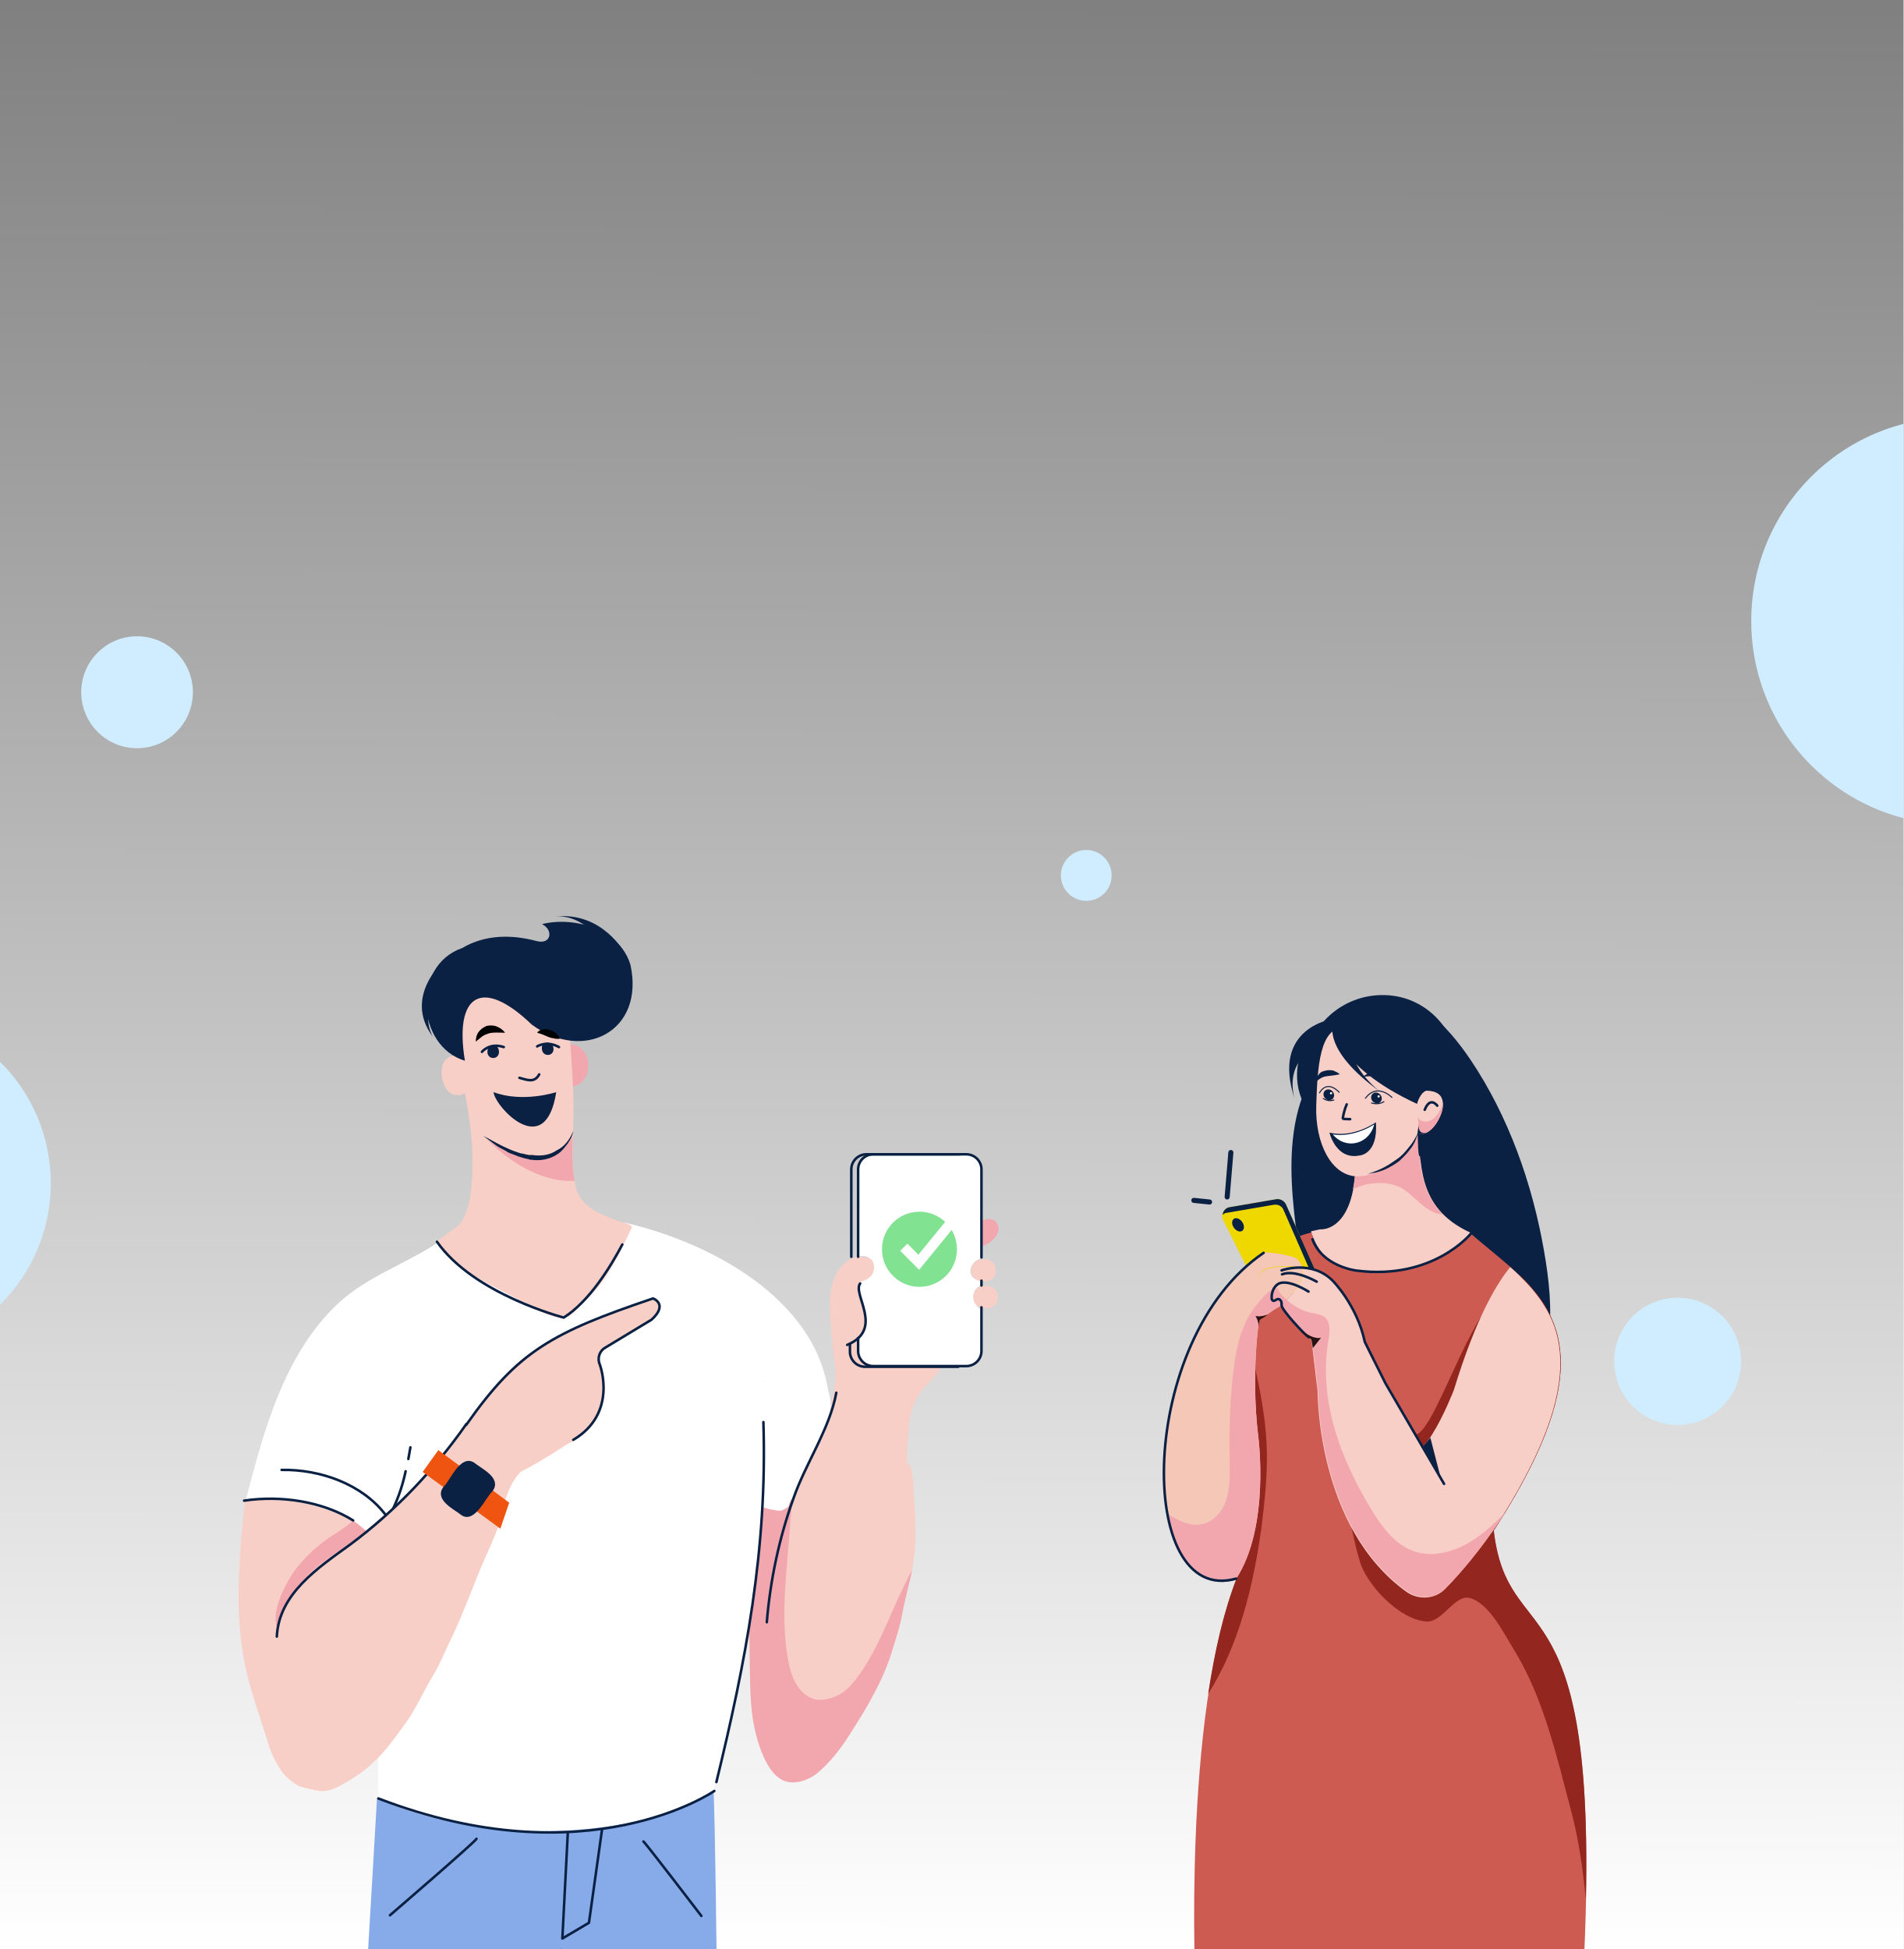
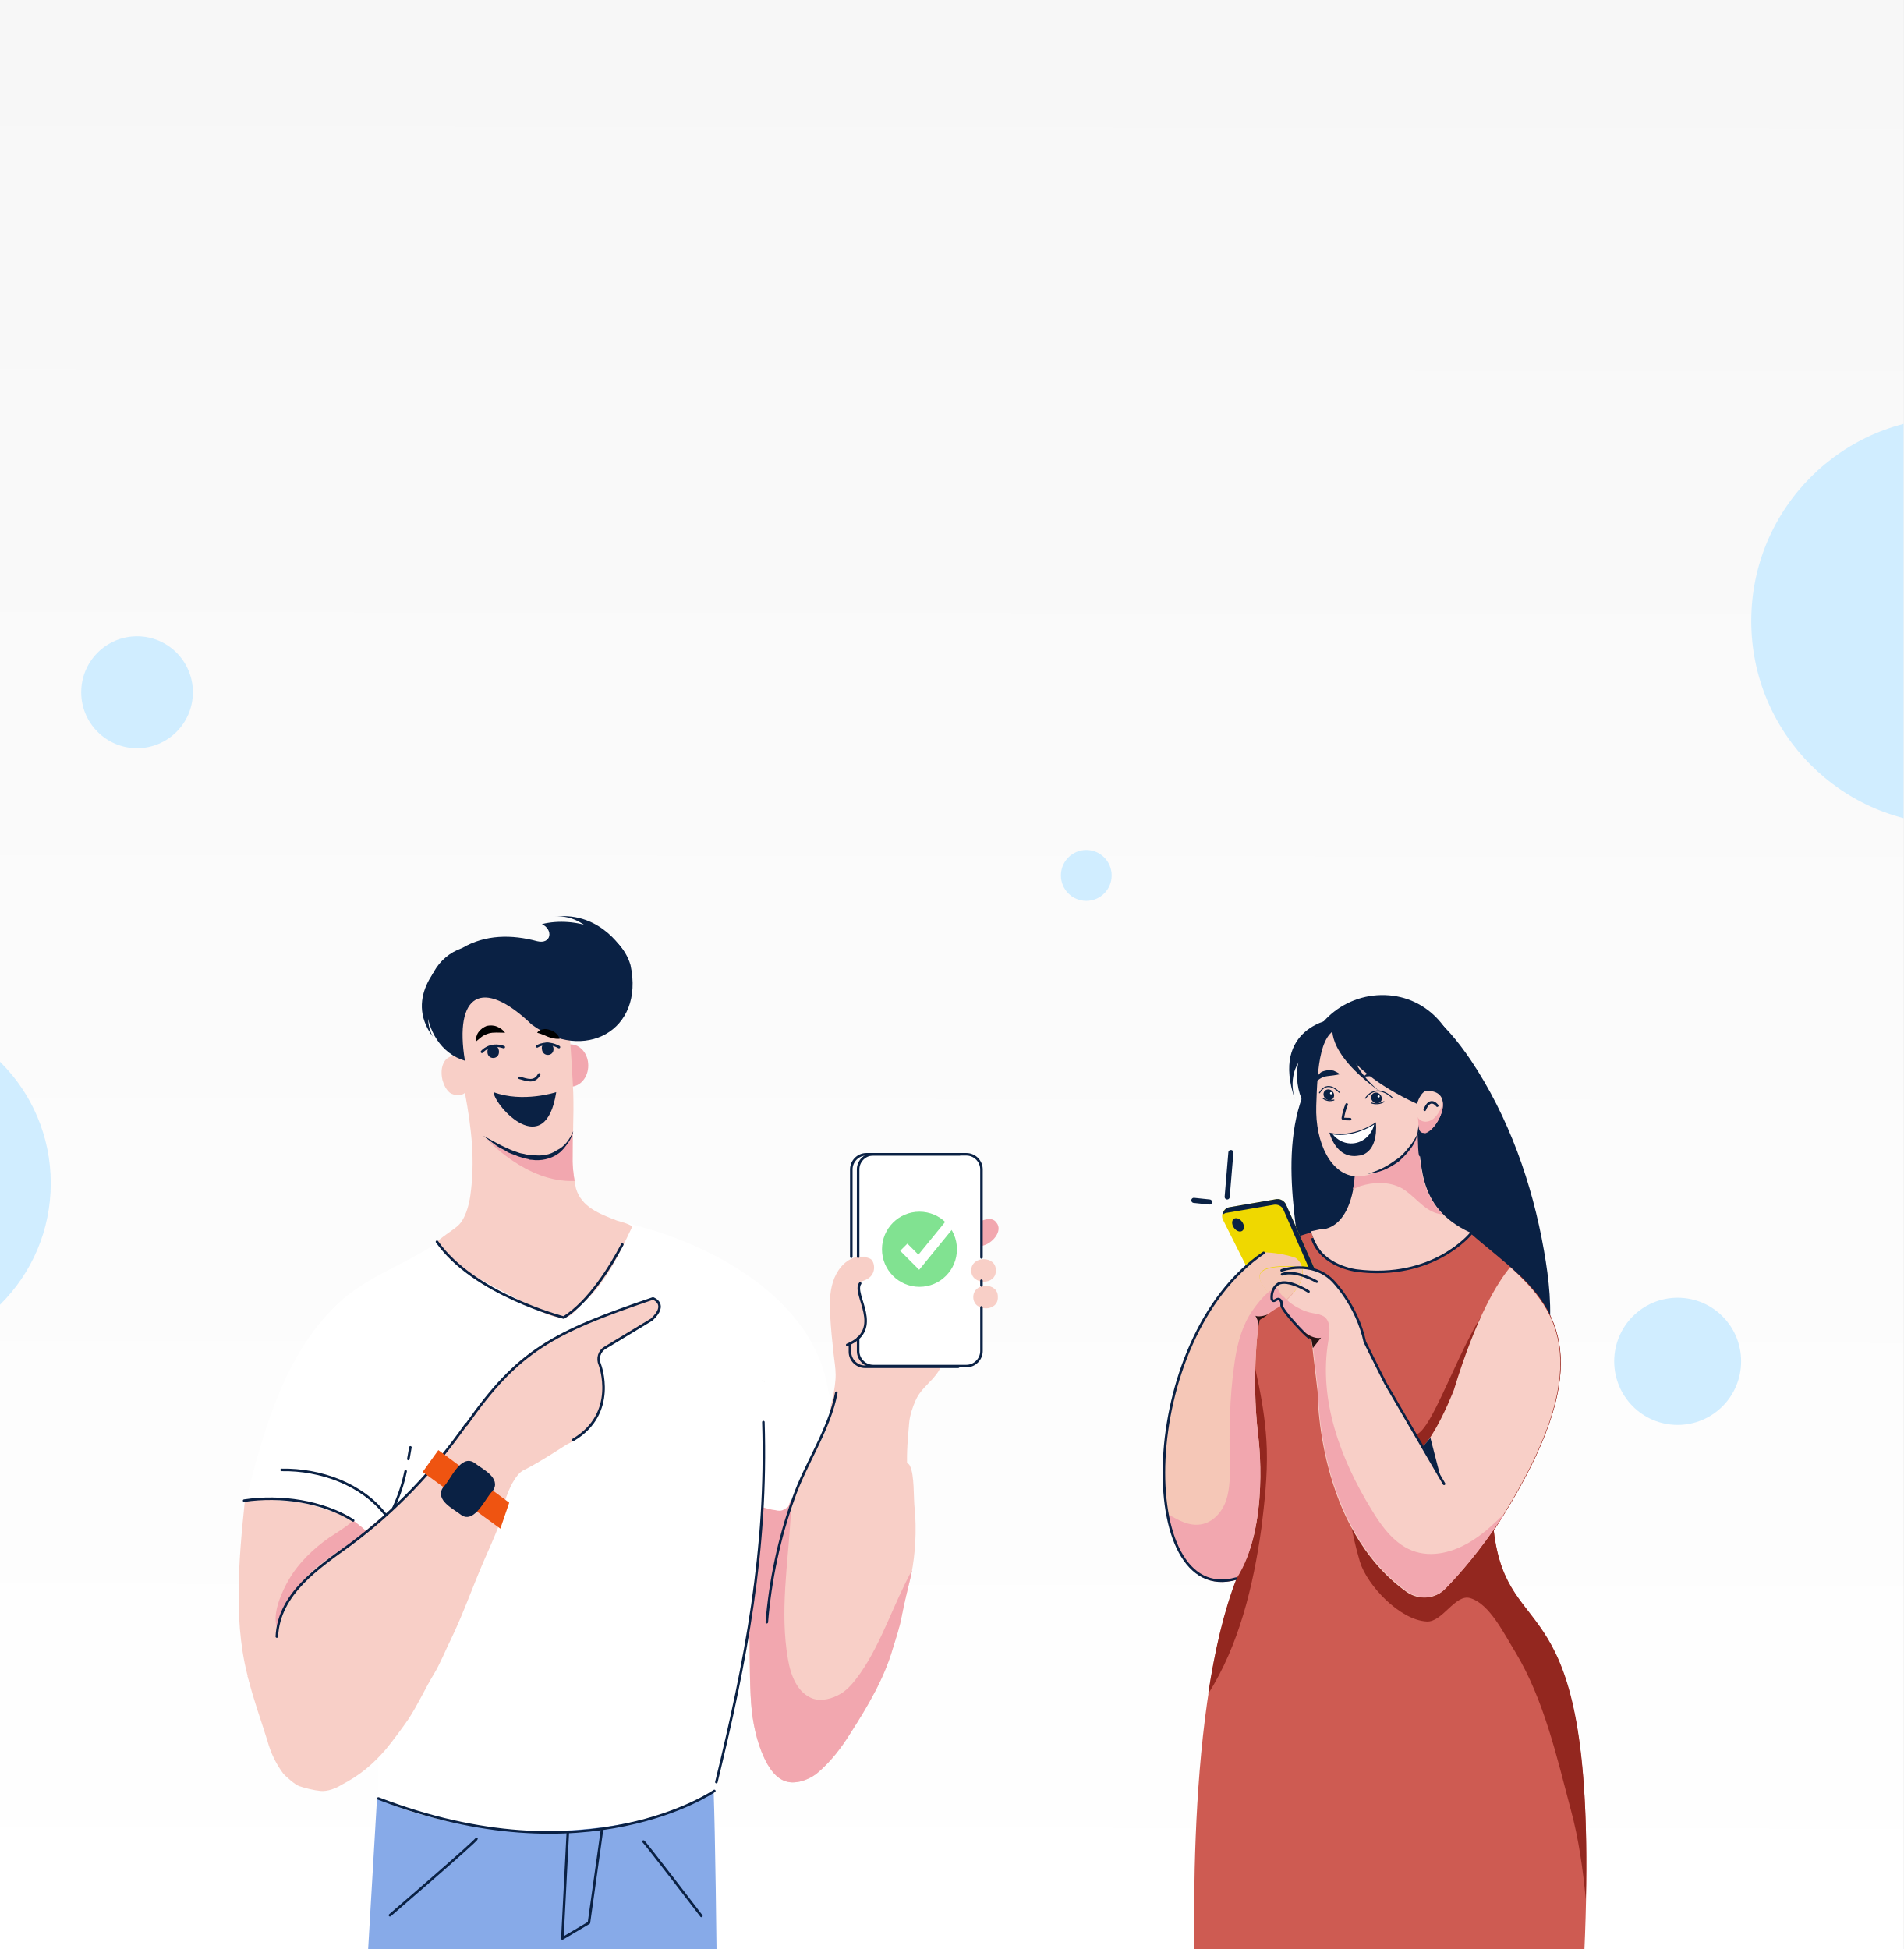
<svg xmlns="http://www.w3.org/2000/svg" width="375" height="384" viewBox="0 0 375 384" fill="none">
  <path d="M0 0H375V384H0V0Z" fill="url(#paint0_linear)" />
  <mask id="mask0" mask-type="alpha" maskUnits="userSpaceOnUse" x="0" y="0" width="375" height="384">
    <path d="M0 0H375V384H0V0Z" fill="url(#paint1_linear)" />
  </mask>
  <g mask="url(#mask0)">
    <ellipse cx="-23.5" cy="233.127" rx="33.5" ry="33.583" fill="#D0EDFF" />
    <ellipse cx="385" cy="122.354" rx="40" ry="40.099" fill="#D0EDFF" />
    <ellipse cx="214" cy="172.478" rx="5" ry="5.012" fill="#D0EDFF" />
    <ellipse cx="27" cy="136.389" rx="11" ry="11.027" fill="#D0EDFF" />
    <ellipse cx="330.5" cy="268.214" rx="12.5" ry="12.531" fill="#D0EDFF" />
    <path d="M112.398 214.105C114.326 214.105 115.888 212.237 115.888 209.933C115.888 207.628 114.326 205.76 112.398 205.76C110.47 205.76 108.907 207.628 108.907 209.933C108.907 212.237 110.47 214.105 112.398 214.105Z" fill="#F2A7AF" />
    <path d="M193.485 257.71V266.323C193.485 267.938 192.143 269.284 190.532 269.284H172.005C170.394 269.284 169.052 267.938 169.052 266.323V263.766" fill="white" />
    <path d="M169.052 247.751V230.524C169.052 228.909 170.394 227.563 172.005 227.563H190.398C192.009 227.563 193.351 228.909 193.351 230.524V245.597C193.351 246.136 193.62 247.212 193.351 247.616C193.217 248.02 192.68 248.154 192.277 248.424C191.875 248.693 191.472 249.231 191.338 249.635C190.935 250.577 191.338 251.788 192.277 252.057C192.546 252.192 192.814 252.192 193.083 252.327C193.351 252.461 193.486 252.865 193.351 253.134C193.217 253.269 193.083 253.269 192.949 253.403C192.277 253.807 191.74 254.48 191.74 255.422C191.74 256.364 192.143 257.037 192.68 257.575C192.949 257.71 193.217 257.979 193.217 258.248C193.351 258.517 193.217 258.787 193.083 259.056C192.546 260.402 192.009 261.747 191.069 262.689C189.727 264.035 187.713 264.439 185.833 264.708C183.148 265.112 180.463 265.247 177.778 265.381C175.63 265.516 173.348 265.65 171.2 265.381C170.663 265.381 169.992 265.247 169.455 264.977C168.918 264.708 168.649 263.901 168.918 263.362C169.186 262.959 169.723 262.689 169.992 262.286C170.26 261.882 170.26 261.344 170.26 260.94C170.126 259.19 169.857 257.441 169.186 255.691C168.918 254.749 168.515 253.807 168.918 252.999C169.186 252.461 169.857 252.192 170.394 251.788C171.066 251.384 171.603 250.711 171.871 249.904C172.005 249.096 171.737 248.154 171.066 247.751C170.663 247.481 170.126 247.481 169.723 247.481C169.32 247.481 169.052 247.616 168.649 247.751" fill="white" />
    <path d="M193.485 245.463C195.499 245.059 197.647 242.502 196.304 240.887C195.633 239.945 194.559 240.079 193.485 240.483" fill="#F2A7AF" />
    <path d="M191.337 250.308C191.337 253.269 196.305 253.269 196.17 250.308C196.305 247.347 191.337 247.347 191.337 250.308Z" fill="#F8CFC7" />
    <path d="M191.74 255.557C191.74 258.517 196.708 258.517 196.573 255.557C196.708 252.596 191.74 252.596 191.74 255.557Z" fill="#F8CFC7" />
    <path d="M158.177 288.26C160.997 284.357 163.011 279.916 164.085 275.206C164.353 273.86 164.622 272.379 164.622 270.899C164.622 269.419 164.353 268.073 164.219 266.727C163.95 264.304 163.682 261.747 163.548 259.19C163.413 257.037 163.413 254.749 164.085 252.596C164.756 250.442 166.233 248.424 168.381 247.751C169.32 247.481 171.468 247.616 171.871 248.424C172.408 249.366 172.542 251.519 170.126 252.326C169.186 252.596 169.186 252.73 169.052 253.672C168.918 254.211 168.918 254.48 169.052 254.884C169.589 256.633 170.529 258.921 170.394 260.671C170.26 262.689 168.649 262.959 168.918 266.323C169.052 267.938 169.589 268.207 171.066 268.746C172.542 269.284 174.153 269.149 175.63 269.015C178.181 268.88 180.463 269.149 183.014 269.015C183.282 269.015 184.759 268.88 185.028 269.015C185.699 269.419 184.357 270.899 183.819 271.572C182.477 273.052 181.134 274.129 180.329 276.013C179.792 277.224 179.255 278.839 179.121 280.185C178.852 283.415 178.584 285.838 178.718 289.068C179.121 294.047 179.658 299.027 177.241 303.064C176.704 303.872 176.033 304.68 175.093 304.949C173.885 305.218 172.811 304.41 171.871 303.737C169.992 302.257 168.246 300.777 166.635 299.027" fill="#F8CFC7" />
    <path d="M148.108 337.114C148.511 340.613 149.451 344.516 151.196 347.612C152.539 349.9 154.284 351.515 156.969 351.111C158.311 350.976 160.057 350.169 161.131 349.227C163.682 347.073 165.83 344.247 167.575 341.421C170.931 336.172 174.153 330.789 175.898 324.733C176.57 322.579 177.241 320.56 177.644 318.407C178.181 315.581 178.852 313.024 179.523 310.198C180.329 306.16 180.597 301.45 180.194 297.278C179.926 295.124 180.194 290.683 179.255 288.799C178.718 287.587 177.107 288.799 176.167 287.857C174.824 286.511 173.079 285.569 171.2 285.165C165.024 283.415 157.64 286.242 154.687 292.029C154.015 293.24 153.613 294.451 152.673 295.528C152.002 296.335 150.928 296.47 150.256 297.143C149.451 297.95 149.317 300.238 149.182 301.315C148.914 302.93 148.511 304.68 148.377 306.295C147.437 312.755 147.303 317.196 147.571 323.656C147.706 327.424 147.706 333.481 148.108 337.114Z" fill="#F8CFC7" />
    <path d="M88.501 243.175C94.945 249.231 102.329 258.921 112.129 258.383C116.828 254.884 119.245 244.386 123.004 240.887C140.188 244.79 160.46 255.96 163.145 273.994C165.024 279.647 161.131 284.627 158.714 289.606C156.164 293.778 156.969 299.969 150.525 297.277C149.585 306.833 146.095 334.557 140.456 352.86C137.637 362.012 134.952 368.607 130.656 369.953C127.568 371.164 132.267 361.474 128.911 361.608C125.017 361.878 121.124 361.878 117.231 361.608C112.129 361.339 106.222 366.992 101.926 364.3C100.584 363.358 96.556 368.876 94.945 368.876C86.756 369.01 91.052 365.915 82.862 366.184C82.191 366.184 75.881 363.089 75.613 362.55C74.405 360.397 74.405 349.092 74.539 346.535C71.183 334.961 76.15 323.79 76.553 312.082C76.687 298.489 59.503 293.913 48.36 295.797C51.985 281.8 56.146 265.919 67.558 255.96C73.868 250.577 82.057 248.289 88.501 243.175Z" fill="white" />
    <path d="M49.299 332C45.809 320.695 47.017 307.506 48.225 295.797C48.225 295.259 54.938 295.393 58.563 295.932C61.651 296.335 63.396 297.277 66.484 298.085C68.497 298.623 70.914 300.507 72.525 301.988C74.539 303.872 75.344 304.68 74.27 307.237C73.33 309.794 71.451 311.947 69.974 314.37C68.363 316.927 67.155 319.618 65.141 321.906C63.127 324.06 60.442 325.675 58.697 327.963C57.757 329.174 57.086 330.52 56.415 331.865C56.012 332.673 55.743 333.346 55.341 334.153" fill="#F8CFC7" />
    <path d="M128.508 255.96C127.836 255.691 126.897 256.364 126.36 256.633C121.124 258.652 116.291 260.536 111.189 262.824C110.115 263.362 108.504 264.17 107.565 264.708C104.477 266.458 102.06 268.073 99.778 270.764C94.005 277.224 89.441 284.357 83.534 290.952C81.251 293.509 78.566 295.932 76.016 298.219C74.136 299.834 72.122 301.584 70.108 303.064C66.484 305.756 62.322 308.044 59.234 311.543C56.281 314.773 54.401 318.945 53.73 323.252C53.461 325.002 49.3 328.232 48.897 329.981C48.897 330.116 48.897 330.116 48.763 330.25C48.763 330.385 48.897 330.52 48.897 330.654C49.837 334.557 51.447 338.998 52.656 342.901C53.327 345.324 54.267 347.342 55.743 349.361C56.281 350.034 58.16 351.649 58.966 351.918C60.174 352.322 61.785 352.726 63.127 352.86C64.604 352.995 66.215 352.322 67.289 351.649C70.914 349.765 73.465 347.612 76.016 344.651C77.358 343.036 79.237 340.479 80.446 338.729C82.46 335.634 83.668 332.807 85.547 329.712C86.621 327.962 87.83 325.002 88.769 323.117C91.186 318.138 93.065 312.754 95.213 307.775C96.287 305.352 97.361 302.93 98.301 300.507C100.046 291.087 103 289.741 103 289.741C106.088 288.26 111.592 284.627 111.592 284.627C120.453 280.454 118.976 272.379 118.976 272.379C118.573 271.034 118.439 270.091 118.439 269.284C118.17 268.88 118.17 268.611 118.17 268.342C118.036 267.4 118.17 266.861 118.707 266.323C118.842 266.189 119.11 265.919 119.244 265.785C120.184 264.977 121.929 263.766 123.003 263.228C124.614 262.42 126.091 261.613 127.568 260.671C128.105 260.267 128.642 259.863 129.045 259.325C129.448 258.786 130.119 258.114 130.119 257.441C130.119 256.768 129.179 256.229 128.508 255.96Z" fill="#F8CFC7" />
    <path d="M89.977 202.665C90.246 204.549 90.514 206.434 90.783 208.318C89.843 207.645 88.232 208.049 87.561 209.125C86.89 210.202 86.89 211.548 87.158 212.759C87.427 213.701 87.829 214.643 88.635 215.316C89.44 215.854 90.917 215.989 91.588 215.316C92.931 222.449 93.602 228.774 92.662 235.504C92.394 237.522 91.588 240.483 89.977 241.694C89.575 242.098 86.084 244.386 86.218 244.655C89.709 250.577 97.361 253.269 103.403 256.768C105.282 257.845 109.175 259.998 111.323 259.594C113.069 259.19 113.606 257.71 114.948 256.633C119.378 252.73 121.929 247.212 124.48 241.829C124.749 241.291 121.929 240.618 121.526 240.483C118.036 239.137 114.545 237.792 113.471 234.158C113.203 233.081 112.8 230.12 112.8 228.909C112.8 224.199 113.069 220.027 112.934 215.316C112.934 214.912 112.263 202.261 111.86 200.377C111.458 198.628 109.847 197.551 108.37 196.609C106.088 195.263 103.537 194.186 101.12 193.244C99.106 192.571 97.093 192.168 95.079 192.302C93.065 192.437 90.917 193.244 89.575 194.859" fill="#F8CFC7" />
    <path d="M113.203 232.677C112.935 231.331 112.8 229.582 112.8 228.774C112.8 226.756 112.8 224.871 112.8 222.987C110.921 229.447 102.866 230.12 95.616 224.199C95.751 224.199 103.537 233.081 113.203 232.677Z" fill="#F2A7AF" />
    <path d="M181.135 253.538C185.213 253.538 188.518 250.224 188.518 246.136C188.518 242.048 185.213 238.734 181.135 238.734C177.057 238.734 173.751 242.048 173.751 246.136C173.751 250.224 177.057 253.538 181.135 253.538Z" fill="#81E291" />
    <path d="M178.047 245.732L181 248.693L189.458 238.33" stroke="white" stroke-width="2" stroke-miterlimit="10" />
    <path d="M148.377 312.889C147.974 314.504 147.705 316.254 147.437 317.869C147.437 318.811 147.437 319.753 147.437 320.695C147.437 320.56 147.437 320.426 147.437 320.291C147.84 317.734 148.108 315.312 148.377 312.889Z" fill="white" />
    <path d="M70.108 303.199C70.779 302.795 71.585 302.257 72.256 301.853C71.719 301.18 72.122 301.719 71.585 301.18C71.316 300.911 69.705 299.7 69.571 299.565C69.303 299.7 69.303 299.835 69.168 299.969C67.826 301.046 66.349 301.988 64.872 302.93C61.785 305.083 58.831 307.91 56.952 311.14C55.609 313.428 53.595 317.734 54.535 320.56C55.475 317.196 57.086 314.1 59.502 311.678C62.322 308.179 66.483 305.891 70.108 303.199Z" fill="#F2A7AF" />
    <path d="M150.256 297.281C150.256 297.143 150.394 297.143 150.394 297.143H150.256C150.256 297.143 150.256 297.281 150.256 297.281Z" fill="#E5E5E5" />
    <path d="M148.108 337.114C148.511 340.613 149.451 344.516 151.196 347.612C152.539 349.9 154.284 351.515 156.969 351.111C158.311 350.976 160.057 350.169 161.131 349.227C163.681 347.073 165.829 344.247 167.575 341.421C170.931 336.172 174.153 330.789 175.898 324.732C176.57 322.579 177.241 320.56 177.644 318.407C178.181 315.581 178.852 313.024 179.523 310.197C179.523 309.928 179.657 309.659 179.657 309.39C176.033 315.985 173.75 323.521 169.454 329.712C168.38 331.193 167.172 332.808 165.561 333.75C163.95 334.692 161.936 335.23 160.191 334.692C157.103 333.615 155.761 330.116 155.224 326.886C153.613 317.6 155.224 308.179 155.761 298.892C155.895 297.681 155.895 296.47 155.895 295.259C155.761 295.662 155.492 296.201 155.358 296.739C155.224 297.008 154.418 297.412 154.15 297.547C153.881 297.681 153.21 297.681 152.807 297.547C151.733 297.412 151.33 297.277 150.391 297.008L150.256 297.143C149.988 302.257 149.585 307.237 148.511 312.351C148.511 312.485 148.511 312.485 148.511 312.62C148.243 315.042 147.974 317.465 147.571 319.887C147.571 320.022 147.571 320.157 147.571 320.291C147.571 321.368 147.571 322.445 147.706 323.521C147.706 327.424 147.706 333.48 148.108 337.114Z" fill="#F2A7AF" />
    <path d="M150.122 271.976L150.256 272.11C151.33 272.513 150.122 271.976 150.122 271.976Z" fill="#E5E5E5" />
    <path d="M149.182 307.102C148.914 308.986 148.779 311.005 148.511 312.889C148.511 312.755 148.511 312.755 148.511 312.62C149.585 307.506 150.122 302.526 150.256 297.412L150.122 297.547C149.854 300.642 149.451 303.872 149.182 307.102Z" fill="#E5E5E5" />
    <path d="M193.351 257.575V266.189C193.351 267.804 192.008 269.15 190.397 269.15H172.005C170.394 269.15 169.052 267.804 169.052 266.189V263.632" stroke="#0A2144" stroke-width="0.5" stroke-miterlimit="10" stroke-linecap="round" stroke-linejoin="round" />
    <path d="M193.351 252.327V253.269" stroke="#0A2144" stroke-width="0.5" stroke-miterlimit="10" stroke-linecap="round" stroke-linejoin="round" />
    <path d="M169.052 247.616V230.389C169.052 228.774 170.394 227.429 172.005 227.429H190.397C192.008 227.429 193.351 228.774 193.351 230.389V245.463V247.751" stroke="#0A2144" stroke-width="0.5" stroke-miterlimit="10" stroke-linecap="round" stroke-linejoin="round" />
    <path d="M91.588 208.991C82.057 206.164 80.983 190.283 91.051 186.784C95.616 184.093 100.852 184.093 105.819 185.438C108.638 186.111 109.041 183.151 106.759 182.074C113.203 180.459 122.198 183.151 124.212 190.149C127.031 203.203 114.948 209.394 104.745 201.858C94.945 192.437 89.44 195.936 91.588 208.991Z" fill="#0A2144" />
    <path d="M99.509 203.473C98.301 203.473 97.227 203.338 96.287 203.607C95.885 203.742 95.482 203.876 95.079 204.146C94.676 204.415 94.274 204.819 93.737 205.222C93.737 204.549 93.871 203.876 94.274 203.338C94.676 202.8 95.213 202.396 95.885 202.127C96.556 201.992 97.227 201.992 97.898 202.261C98.57 202.531 99.107 202.934 99.509 203.473Z" fill="black" />
    <path d="M105.819 203.473C106.088 203.069 106.625 202.8 107.027 202.8C107.43 202.665 107.967 202.8 108.37 202.934C109.175 203.204 109.981 203.742 110.249 204.684C109.712 204.684 109.31 204.684 109.041 204.549C108.638 204.549 108.37 204.415 107.967 204.28L107.027 203.876C106.625 203.742 106.356 203.607 105.819 203.473Z" fill="black" />
    <path d="M109.578 215.181C109.578 215.181 103 217.335 97.227 215.181C97.495 218.008 107.43 228.909 109.578 215.181Z" fill="#0A2144" />
    <path d="M98.301 207.241C98.301 208.856 96.019 208.856 96.019 207.241C96.019 205.491 98.301 205.491 98.301 207.241Z" fill="#0A2144" />
    <path d="M109.041 206.568C109.175 208.183 106.893 208.318 106.759 206.703C106.49 205.088 108.907 204.953 109.041 206.568Z" fill="#0A2144" />
    <path d="M94.945 207.241C94.945 207.241 96.422 205.357 99.241 206.299" stroke="#0A2144" stroke-width="0.5" stroke-miterlimit="10" stroke-linecap="round" stroke-linejoin="round" />
    <path d="M105.819 206.164C105.819 206.164 107.699 204.953 110.115 206.299" stroke="#0A2144" stroke-width="0.5" stroke-miterlimit="10" stroke-linecap="round" stroke-linejoin="round" />
    <path d="M106.222 211.682C105.282 213.432 103.805 212.759 102.329 212.355" stroke="#0A2144" stroke-width="0.5" stroke-miterlimit="10" stroke-linecap="round" stroke-linejoin="round" />
    <path d="M87.695 189.072C87.695 189.072 79.237 196.205 85.279 204.28C85.279 204.28 83.13 200.646 85.413 197.686" fill="#0A2144" />
    <path d="M123.138 187.861C123.138 187.861 118.707 179.517 109.31 180.593C109.31 180.593 114.814 179.651 118.573 186.246" fill="#0A2144" />
    <path d="M91.857 280.724C102.06 266.189 108.773 262.555 128.642 255.826C128.642 255.826 131.73 256.902 128.373 259.998L119.244 265.516C118.036 266.189 117.633 267.669 118.17 268.88C118.17 268.88 121.795 278.436 112.934 283.684" stroke="#0A2144" stroke-width="0.5" stroke-miterlimit="10" stroke-linecap="round" stroke-linejoin="round" />
    <path d="M91.857 280.589C85.547 289.606 77.895 297.681 69.034 304.276C62.724 308.852 54.938 313.966 54.535 322.445" stroke="#0A2144" stroke-width="0.5" stroke-miterlimit="10" stroke-linecap="round" stroke-linejoin="round" />
    <path d="M48.091 295.662C55.34 294.586 63.53 295.797 69.571 299.565" stroke="#0A2144" stroke-width="0.5" stroke-miterlimit="10" stroke-linecap="round" stroke-linejoin="round" />
    <path d="M55.475 289.606C63.127 289.472 71.316 292.432 75.881 298.354" stroke="#0A2144" stroke-width="0.5" stroke-miterlimit="10" stroke-linecap="round" stroke-linejoin="round" />
    <path d="M164.755 274.398C163.413 281.666 158.714 288.26 156.298 295.259C153.478 303.065 151.733 311.409 151.062 319.618" stroke="#0A2144" stroke-width="0.5" stroke-miterlimit="10" stroke-linecap="round" stroke-linejoin="round" />
    <path d="M166.903 264.977C174.287 261.882 167.843 255.018 169.454 252.865" stroke="#0A2144" stroke-width="0.5" stroke-miterlimit="10" stroke-linecap="round" stroke-linejoin="round" />
    <path d="M150.39 280.185C151.196 305.353 146.9 327.424 141.127 351.111" stroke="#0A2144" stroke-width="0.5" stroke-miterlimit="10" stroke-linecap="round" stroke-linejoin="round" />
    <path d="M80.446 287.453C80.58 286.645 80.714 285.972 80.848 285.165" stroke="#0A2144" stroke-width="0.5" stroke-miterlimit="10" stroke-linecap="round" stroke-linejoin="round" />
    <path d="M77.492 297.143C78.566 294.855 79.371 292.432 79.909 289.875" stroke="#0A2144" stroke-width="0.5" stroke-miterlimit="10" stroke-linecap="round" stroke-linejoin="round" />
    <path d="M100.315 296.066L98.57 301.18L83.265 290.01L86.353 285.703L100.315 296.066Z" fill="#EF5411" />
    <path d="M90.917 298.22C89.575 297.143 85.816 295.393 87.561 293.105C88.903 291.894 90.917 286.511 93.468 288.529C94.81 289.606 98.57 291.356 96.824 293.644C95.482 294.855 93.334 300.104 90.917 298.22Z" fill="#0A2144" stroke="#0A2144" stroke-width="0.5" stroke-miterlimit="10" stroke-linecap="round" stroke-linejoin="round" />
    <path d="M167.709 247.616V230.389C167.709 228.774 169.051 227.429 170.662 227.429H189.055" stroke="#0A2144" stroke-width="0.5" stroke-miterlimit="10" stroke-linecap="round" stroke-linejoin="round" />
    <path d="M188.786 269.284H170.394C168.783 269.284 167.44 267.938 167.44 266.323V264.843" stroke="#0A2144" stroke-width="0.5" stroke-miterlimit="10" stroke-linecap="round" stroke-linejoin="round" />
    <path d="M122.6 245.194C120.318 249.5 116.156 256.364 111.054 259.594C111.054 259.594 93.333 255.018 86.084 244.655" stroke="#0A2144" stroke-width="0.5" stroke-miterlimit="10" stroke-linecap="round" stroke-linejoin="round" />
    <path d="M106.088 360.801C93.334 360.801 81.789 357.706 74.27 354.341L61.785 566.714L83.265 567.118C83.265 567.118 97.899 470.083 105.685 417.326C105.954 417.326 106.088 417.326 106.222 417.192L119.513 565.503L142.067 565.906C142.067 565.906 141.799 387.718 140.591 352.995C133.61 357.571 121.258 360.801 106.088 360.801Z" fill="#87AAE8" />
    <path d="M110.518 384.219C110.518 385.026 97.362 472.775 94.14 494.846" stroke="#0A2144" stroke-width="0.5" stroke-miterlimit="10" stroke-linecap="round" stroke-linejoin="round" />
    <path d="M118.573 360.666L116.023 378.835L110.787 381.931L111.861 361.07" stroke="#0A2144" stroke-width="0.5" stroke-miterlimit="10" stroke-linecap="round" stroke-linejoin="round" />
    <path d="M140.725 352.861C140.725 352.861 115.754 370.222 74.539 354.341" stroke="#0A2144" stroke-width="0.5" stroke-miterlimit="10" stroke-linecap="round" stroke-linejoin="round" />
    <path d="M93.871 362.281C93.871 362.685 76.821 377.355 76.821 377.355" stroke="#0A2144" stroke-width="0.5" stroke-miterlimit="10" stroke-linecap="round" stroke-linejoin="round" />
    <path d="M126.762 362.82C127.165 363.089 138.174 377.489 138.174 377.489" stroke="#0A2144" stroke-width="0.5" stroke-miterlimit="10" stroke-linecap="round" stroke-linejoin="round" />
    <path d="M112.934 222.853C112.8 223.66 112.397 224.468 111.86 225.275C111.323 225.948 110.786 226.756 109.981 227.294C108.504 228.371 106.49 228.774 104.745 228.505C104.476 228.505 104.342 228.505 104.074 228.371L103.402 228.236C103 228.101 102.463 227.967 102.06 227.832C101.254 227.429 100.315 227.294 99.643 226.756C98.838 226.352 98.032 225.948 97.361 225.41C96.69 224.871 95.884 224.333 95.213 223.795C96.824 224.602 98.301 225.544 99.912 226.217C100.717 226.621 101.523 226.89 102.328 227.159C102.731 227.294 103.134 227.294 103.537 227.429L104.208 227.563H104.879C106.624 227.832 108.37 227.563 109.712 226.621C111.189 225.948 112.263 224.468 112.934 222.853Z" fill="#0A2144" />
    <g clip-path="url(#clip0)">
      <path d="M281.118 199.273C284.537 201.88 287.295 205.249 289.721 208.834C297.222 220.025 301.855 233.172 304.171 246.427C305.164 252.077 305.825 257.944 305.053 263.703C290.604 263.485 276.044 262.616 261.595 261.095C260.602 260.986 259.609 260.878 258.837 260.334C257.514 259.465 257.293 257.727 257.072 256.206C256.631 252.294 256.08 248.383 255.639 244.58C254.646 236.975 253.763 229.26 255.087 221.655C256.411 214.049 260.382 206.661 267.22 202.858" fill="#0A2144" />
      <path d="M235.442 392.115C235.442 392.115 241.429 484.006 251.97 524.585L267.119 522.414L271.669 382.742L235.442 392.115Z" fill="#F8CFC7" />
      <path d="M271.559 382.739L235.442 392.115C235.442 392.115 235.729 396.904 236.362 404.704L270.947 401.502L271.559 382.739Z" fill="#F2A7AF" />
      <path d="M294.271 301.568C319.953 261.952 302.464 254.266 289.639 242.954L289.624 243.398C287.569 245.221 285.414 246.706 283.045 247.962C279.886 249.637 276.202 250.406 272.648 250.623C270.536 250.776 268.317 250.814 266.227 250.301C264.138 249.788 262.062 248.831 260.673 247.23C259.495 245.969 258.766 244.5 258.378 242.82C258.935 242.727 258.939 242.616 258.378 242.82C224.28 251.484 221.46 317.634 243.62 311.247C232.873 338.237 235.545 392.341 235.545 392.341C263.061 405.356 311.712 392.389 311.712 392.389C316.683 307.859 297.208 327.117 294.271 301.568Z" fill="#CE5B52" />
      <path d="M299.564 251.393L295.229 255.141C288.281 260.804 281.229 286.692 277.83 282.135C277.405 281.566 275.752 277.844 275.095 277.6C272.144 276.281 269.433 274.414 267.062 272.335C264.135 283.91 264.509 296.259 267.905 307.707C269.307 312.31 275.736 319.189 281.048 319.474C284.146 319.687 286.659 313.99 289.624 314.865C293.468 315.991 296.27 321.862 298.588 325.606C304.161 334.902 306.679 346.099 309.443 356.526C311.027 362.357 311.832 368.275 312.412 374.295C313.824 310.544 297.052 325.111 294.271 301.568C313.414 272.075 308.589 260.246 299.564 251.393Z" fill="#93271F" />
      <path d="M249.561 285.433C249.282 276.977 247.114 268.681 245.052 260.5L238.837 257.296C224.376 279.163 226.845 315.699 243.631 310.914C241.092 317.388 239.281 325.331 238.009 333.737C244.087 324.155 246.907 312.466 248.498 301.07C249.103 296.088 249.72 290.773 249.561 285.433Z" fill="#93271F" />
      <path d="M253.346 237.32L259.957 252.208C260.474 253.336 259.659 254.532 258.438 254.603L249.548 255.201C248.88 255.291 248.23 254.825 247.916 254.259L240.941 240.36C240.419 239.342 241.016 238.028 242.242 237.846L251.496 236.259C252.275 236.174 253.036 236.643 253.346 237.32Z" fill="#EFD800" />
      <path d="M259.957 252.208L253.346 237.32C253.035 236.643 252.275 236.174 251.496 236.259L242.242 237.846C241.463 237.931 240.884 238.69 240.862 239.357C241.091 239.142 241.43 238.931 241.763 238.942L251.017 237.355C251.795 237.269 252.56 237.628 252.867 238.416L259.367 253.3C259.467 253.637 259.57 253.862 259.559 254.195C260.02 253.655 260.267 252.885 259.957 252.208Z" fill="#0A2144" />
      <path d="M244.725 242.503C245.175 242.185 245.169 241.399 244.71 240.747C244.252 240.095 243.516 239.824 243.066 240.142C242.615 240.46 242.622 241.246 243.08 241.898C243.538 242.55 244.274 242.821 244.725 242.503Z" fill="#0A2144" />
      <path d="M280.169 285.213C280.169 285.213 270.286 268.662 268.762 264.389C268.762 264.389 265.678 250.172 256.489 249.76C256.992 251.333 256.473 253.65 252.37 257.072C253.97 259.014 255.659 261.626 258.352 264.048C258.352 264.048 258.537 265.165 259.573 274.202C259.573 274.202 259.366 300.981 277.135 313.678C279.521 315.312 282.743 315.084 284.695 313.036C287.447 310.236 291.593 305.482 295.794 299.062C314.277 269.435 307.429 258.43 297.514 249.659C295.091 252.58 290.883 259.222 286.415 273.858C286.415 273.858 284.476 278.907 282.138 282.61C281.552 283.591 280.859 284.457 280.169 285.213Z" fill="#F8CFC7" />
      <path d="M247.869 282.933C246.391 270.436 248.064 259.932 248.064 259.932C249.647 258.983 250.894 258.135 251.92 257.28C249.784 254.764 248.624 252.948 248.624 252.948C245.782 248.298 256.049 249.635 256.492 249.649C256.2 248.417 255.221 247.829 255.221 247.829C253.139 247.094 250.931 246.8 248.937 246.734C223.882 263.697 223.6 316.593 243.52 310.91C250.28 300.795 247.869 282.933 247.869 282.933Z" fill="#F5C7B7" />
      <path d="M256.489 249.76C256.046 249.746 245.778 248.409 248.62 253.059C248.62 253.059 249.781 254.875 251.916 257.391C256.466 253.872 256.881 251.329 256.489 249.76Z" fill="#F5C7B7" />
      <path d="M272.651 250.512C276.206 250.295 279.89 249.526 283.049 247.851C285.418 246.595 287.573 245.109 289.628 243.287C289.628 243.287 289.853 243.184 289.857 243.072C289.857 243.072 289.639 242.954 289.643 242.843C278.719 237.817 280.123 228.75 279.255 221.386L267.083 227.433C267.352 243.003 260.061 242.208 260.061 242.208C259.503 242.301 258.832 242.501 258.274 242.594C258.774 244.278 259.502 245.746 260.57 247.004C262.07 248.609 264.034 249.563 266.124 250.076C268.325 250.592 270.429 250.661 272.651 250.512Z" fill="#F8CFC7" />
      <path d="M266.527 234.306C266.977 234.099 267.538 233.895 267.989 233.687C270.565 232.882 273.562 232.758 276.07 234.063C278.574 235.479 280.366 238.316 283.113 239.073C283.553 239.198 283.996 239.213 284.324 239.335C279.06 234.161 279.838 227.295 279.144 221.382L266.973 227.43C267.104 230.213 266.921 232.43 266.527 234.306Z" fill="#F2A7AF" />
      <path d="M281.957 226.92C282.289 226.931 282.718 227.39 282.593 227.83C282.578 228.274 282.235 228.596 281.788 228.693C281.563 228.797 281.345 228.678 281.127 228.56C280.91 228.442 280.806 228.216 280.703 227.99C280.492 227.65 280.506 227.206 280.406 226.869L280.842 227.106C280.167 227.417 280.238 228.642 280.659 229.323C280.766 229.437 280.873 229.552 280.984 229.556C281.095 229.559 281.209 229.452 281.324 229.345C281.438 229.237 281.445 229.015 281.338 228.9C281.231 228.786 281.01 228.779 280.788 228.771C281.01 228.779 281.235 228.675 281.453 228.793C281.67 228.911 281.66 229.244 281.542 229.463C281.424 229.681 281.195 229.896 280.973 229.889C280.641 229.878 280.423 229.76 280.32 229.534C279.891 229.075 279.798 228.517 279.813 228.073C279.831 227.517 279.963 226.855 280.635 226.655L280.975 226.443L280.96 226.887C280.949 227.221 281.049 227.557 281.149 227.894C281.249 228.231 281.467 228.349 281.688 228.356C281.91 228.363 282.253 228.041 282.371 227.823C282.493 227.493 282.286 227.042 281.957 226.92Z" fill="#0A2144" />
      <path d="M287.765 211.994C288.24 221.235 284.23 225.216 279.82 227.85C279.03 228.269 279.68 221.955 278.783 222.259C276.985 222.978 273.861 226.988 271.757 226.92C263.229 226.64 256.587 219.532 256.865 210.983C257.144 202.434 264.345 195.778 272.873 196.058C281.401 196.337 287.379 203.424 287.765 211.994Z" fill="#0A2144" />
      <path d="M284.251 217.77C284.178 219.991 282.073 223.367 280.079 223.302C278.086 223.237 277.472 221.661 277.544 219.44C277.616 217.219 279.025 214.82 281.019 214.886C283.012 214.951 284.319 215.661 284.251 217.77Z" fill="#F8CFC7" />
      <path d="M283.547 218.97C283.193 219.625 282.614 220.384 281.938 220.695C281.259 221.118 280.262 221.085 279.723 220.623C278.966 220.042 278.891 218.928 278.134 218.348C278.023 218.344 277.913 218.341 277.806 218.226C277.68 218.666 277.555 219.107 277.541 219.551C277.468 221.772 278.082 223.348 280.076 223.413C282.069 223.478 284.179 219.991 284.247 217.881C284.255 217.659 284.265 217.326 284.162 217.1C284.14 217.766 283.897 218.425 283.547 218.97Z" fill="#F2A7AF" />
      <path d="M263.706 222.21C268.416 222.364 272.388 217.767 272.577 211.942C272.767 206.117 269.103 201.269 264.393 201.115C259.683 200.961 255.711 205.558 255.522 211.383C255.332 217.209 258.996 222.056 263.706 222.21Z" fill="#0A2144" />
      <path d="M279.156 217.603C279.087 219.713 279.994 222.521 278.939 224.265C276.129 228.841 270.819 231.89 267.275 231.774C262.291 231.611 259.06 225.281 259.302 217.842C259.545 210.404 259.92 202.302 264.903 202.466C268.891 202.596 277.023 208.197 279.818 214.291C280.443 215.534 279.203 216.16 279.156 217.603Z" fill="#F8CFC7" />
      <path d="M271.059 221.117C271.059 221.117 266.631 224.307 261.901 223.151C261.901 223.151 263.167 228.528 267.741 227.677C267.852 227.681 271.517 227.467 271.059 221.117Z" fill="#0A2144" />
      <path d="M262.555 223.506C263.408 224.534 264.605 225.24 266.045 225.288C268.26 225.36 270.197 223.756 270.712 221.55C269.579 222.291 266.195 224.07 262.555 223.506Z" fill="white" />
      <path d="M268.58 212.144C269.498 211.174 271.059 210.892 272.374 211.379C273.031 211.623 273.571 212.085 273.996 212.655C274.21 212.884 274.31 213.221 274.524 213.45C274.624 213.787 274.724 214.124 274.827 214.349C274.502 214.117 274.288 213.887 274.07 213.769C273.856 213.54 273.638 213.421 273.424 213.192C272.992 212.845 272.445 212.604 272.009 212.368C271.023 212.002 269.916 211.966 268.58 212.144Z" fill="#0A2144" />
      <path d="M263.939 211.659C263.046 211.852 262.267 211.938 261.488 212.023C260.709 212.109 260.259 212.316 259.462 212.957C259.365 212.51 259.494 211.958 259.952 211.528C260.298 211.095 260.856 211.002 261.302 210.906C261.749 210.809 262.303 210.827 262.742 210.953C263.178 211.189 263.617 211.315 263.939 211.659Z" fill="#0A2144" />
      <path d="M274.212 216.219C274.212 216.219 271.316 213.234 268.996 216.382" stroke="#0A2144" stroke-width="0.2" stroke-miterlimit="10" stroke-linecap="round" stroke-linejoin="round" />
      <path d="M263.823 215.212C263.823 215.212 261.58 212.582 259.94 215.307" stroke="#0A2144" stroke-width="0.2" stroke-miterlimit="10" stroke-linecap="round" stroke-linejoin="round" />
      <path d="M271.903 217.154C272.314 216.786 272.316 216.117 271.908 215.659C271.5 215.202 270.837 215.13 270.426 215.498C270.015 215.866 270.013 216.535 270.421 216.992C270.829 217.449 271.493 217.522 271.903 217.154Z" fill="#0A2144" />
      <path d="M271.814 216.048C271.831 215.926 271.746 215.814 271.625 215.797C271.504 215.78 271.392 215.865 271.375 215.986C271.358 216.108 271.442 216.221 271.564 216.237C271.685 216.254 271.797 216.169 271.814 216.048Z" fill="white" />
      <path d="M262.514 216.529C262.924 216.161 262.927 215.492 262.519 215.035C262.111 214.577 261.447 214.505 261.037 214.873C260.626 215.241 260.624 215.91 261.032 216.368C261.44 216.825 262.103 216.897 262.514 216.529Z" fill="#0A2144" />
      <path d="M262.445 215.426C262.462 215.304 262.377 215.192 262.255 215.175C262.134 215.158 262.022 215.243 262.005 215.365C261.988 215.487 262.073 215.599 262.194 215.616C262.316 215.633 262.428 215.548 262.445 215.426Z" fill="white" />
      <path d="M260.678 216.443C260.789 216.446 261.543 217.136 262.776 216.733" stroke="#0A2144" stroke-width="0.2" stroke-miterlimit="10" stroke-linecap="round" stroke-linejoin="round" />
      <path d="M270.185 217.31C270.185 217.31 271.5 217.797 272.633 217.056" stroke="#0A2144" stroke-width="0.2" stroke-miterlimit="10" stroke-linecap="round" stroke-linejoin="round" />
      <path d="M262.282 201.268C262.282 201.268 262.557 209.835 279.16 217.492C279.16 217.492 279.8 214.846 281.465 214.789C283.02 214.729 277.778 205.443 277.778 205.443L274.414 203.221" fill="#0A2144" />
      <path d="M251.064 252.917C250.735 252.795 250.492 253.454 250.463 254.342C250.917 254.023 251.256 253.812 251.703 253.716C251.385 253.261 251.175 252.92 251.064 252.917Z" fill="#F5C7B7" />
      <path d="M252.974 255.536C253.225 254.655 253.472 253.885 252.371 253.627C252.15 253.619 251.928 253.612 251.592 253.712C251.91 254.167 252.221 254.844 252.328 254.959C252.542 255.188 252.756 255.418 252.974 255.536Z" fill="#F5C7B7" />
      <path d="M290.673 303.117C287.27 305.451 282.897 306.975 278.835 305.731C274.884 304.49 272.231 300.847 270.128 297.332C264.023 287.352 259.744 275.763 261.671 264.267C261.946 262.609 262.237 260.507 260.94 259.464C260.29 258.998 259.408 258.858 258.636 258.722C256.982 258.446 255.457 257.618 254.157 256.686C253.942 256.457 253.617 256.224 253.403 255.994C253.185 255.876 253.082 255.65 252.867 255.421C252.653 255.192 252.435 255.073 252.332 254.848C252.225 254.733 251.914 254.056 251.596 253.601C251.15 253.698 250.81 253.909 250.356 254.227C250.131 254.331 250.013 254.55 249.788 254.653C248.19 256.046 246.678 258.219 246.092 259.2C244.329 262.255 243.553 265.675 243.105 269.217C242.234 275.524 242.139 281.856 242.265 288.195C242.296 290.641 242.323 293.199 241.583 295.508C240.842 297.818 238.998 299.981 236.547 300.345C234.207 300.713 232.139 299.534 229.963 298.24C231.553 307.295 236.131 313.113 243.513 311.132C250.28 300.795 247.869 282.933 247.869 282.933C246.391 270.436 248.064 259.932 248.064 259.932C248.968 259.406 249.872 258.88 250.555 258.346C251.008 258.028 252.023 257.505 252.477 257.187C253.227 257.989 253.412 259.107 254.38 260.028C255.559 261.289 256.955 262.668 258.466 263.94C258.466 263.94 258.651 265.058 259.687 274.094C259.687 274.094 259.48 300.874 277.249 313.57C279.635 315.204 282.858 314.976 284.809 312.929C287.561 310.129 291.708 305.374 295.908 298.954C296.026 298.736 296.144 298.517 296.377 298.192C294.543 300.021 292.713 301.739 290.673 303.117Z" fill="#F2A7AF" />
      <path d="M262.743 200.728C262.743 200.728 250.163 202.316 255.126 216.705C255.126 216.705 252.985 210.967 257.649 207.341" fill="#0A2144" />
      <path d="M262.592 201.945C262.592 201.945 260.654 206.994 271.812 215.029C271.812 215.029 264.993 209.915 266.182 204.063" fill="#0A2144" />
      <path d="M289.746 243.069C289.746 243.069 282.35 252.274 267.224 250.334C267.224 250.334 260.486 249.558 258.556 244.159" stroke="#0A2144" stroke-width="0.5" stroke-miterlimit="10" stroke-linecap="round" stroke-linejoin="round" />
      <path d="M281.784 283.265L283.753 290.887L280.397 284.998C280.287 284.994 281.205 284.024 281.784 283.265Z" fill="#0A2144" />
      <path d="M251.064 252.917C250.735 252.795 250.492 253.454 250.463 254.342C250.917 254.024 251.257 253.812 251.703 253.716C251.386 253.261 251.175 252.921 251.064 252.917Z" fill="#F5C7B7" />
      <path d="M252.974 255.536C253.225 254.655 253.472 253.885 252.371 253.627C252.15 253.619 251.928 253.612 251.593 253.712C251.91 254.167 252.221 254.844 252.328 254.959C252.542 255.188 252.757 255.418 252.974 255.536Z" fill="#F5C7B7" />
      <path d="M259.392 252.523C259.392 252.523 255.149 250.05 252.565 251.077" stroke="#0A2144" stroke-width="0.5" stroke-miterlimit="10" stroke-linecap="round" stroke-linejoin="round" />
      <path d="M257.777 254.47C257.777 254.47 253.758 251.894 251.839 252.942C250.935 253.468 250.452 254.675 250.527 255.789C250.52 256.011 250.627 256.126 250.734 256.24C251.059 256.473 251.409 255.929 251.852 255.944C252.074 255.951 252.288 256.18 252.392 256.406C252.495 256.631 252.484 256.965 252.477 257.187C252.555 258.189 256.948 262.89 257.816 263.474" stroke="#0A2144" stroke-width="0.5" stroke-miterlimit="10" stroke-linecap="round" stroke-linejoin="round" />
      <path d="M252.48 250.296C252.48 250.296 258.315 248.153 262.504 252.291C262.504 252.291 267.336 257.117 268.873 264.392L272.932 272.528L284.482 292.356" stroke="#0A2144" stroke-width="0.5" stroke-miterlimit="10" stroke-linecap="round" stroke-linejoin="round" />
      <path d="M281.083 223.113C281.083 223.113 279.396 223.835 279.469 221.615L279.175 223.828L279.415 223.28C279.304 223.277 280.068 223.635 281.083 223.113Z" fill="#0A2144" />
      <path d="M248.934 246.845C223.878 263.808 223.596 316.704 243.517 311.021" stroke="#0A2144" stroke-width="0.5" stroke-miterlimit="10" stroke-linecap="round" stroke-linejoin="round" />
      <path d="M265.298 217.594C264.936 218.471 264.686 219.352 264.546 220.237L264.543 220.348C264.543 220.348 264.65 220.463 264.761 220.466C265.204 220.481 265.536 220.492 265.979 220.506" stroke="#0A2144" stroke-width="0.5" stroke-miterlimit="10" stroke-linecap="round" stroke-linejoin="round" />
      <path d="M255.769 261.629C255.769 261.629 258.462 264.051 260.252 263.554L258.633 265.613L258.355 263.937C258.351 264.048 256.198 262.088 255.769 261.629Z" fill="#271314" />
      <path d="M249.758 258.987C249.758 258.987 248.185 259.603 247.31 259.24C247.31 259.24 248.049 260.376 247.906 261.372C247.91 261.261 248.171 260.047 248.171 260.047C248.171 260.047 249.414 259.309 249.758 258.987Z" fill="#271314" />
      <path d="M283.14 217.845C283.14 217.845 281.761 215.91 280.674 218.653" stroke="#0A2144" stroke-width="0.5" stroke-miterlimit="10" stroke-linecap="round" stroke-linejoin="round" />
      <path d="M279.304 223.277C279.046 224.38 278.567 225.475 277.874 226.342C277.177 227.319 276.376 228.071 275.575 228.823C274.668 229.46 273.649 230.094 272.638 230.505C272.077 230.709 271.516 230.913 271.069 231.009C270.512 231.102 269.955 231.195 269.397 231.288C270.405 230.988 271.527 230.58 272.542 230.057C273.557 229.535 274.464 228.898 275.372 228.26C276.28 227.623 276.973 226.757 277.667 225.89C278.242 225.242 278.828 224.261 279.304 223.277Z" fill="#0A2144" />
      <path d="M242.482 227.073L241.753 235.829" stroke="#0A2144" stroke-miterlimit="10" stroke-linecap="round" stroke-linejoin="round" />
      <path d="M238.284 236.826L235.19 236.503" stroke="#0A2144" stroke-miterlimit="10" stroke-linecap="round" stroke-linejoin="round" />
    </g>
  </g>
  <defs>
    <linearGradient id="paint0_linear" x1="188" y1="-2.2289e-08" x2="187.548" y2="384" gradientUnits="userSpaceOnUse">
-       <stop offset="0.003" stop-color="gray " />
+       <stop offset="0.003" stop-color="#f7f7f7 " />
      <stop offset="1" stop-color="white" />
    </linearGradient>
    <linearGradient id="paint1_linear" x1="188" y1="-2.2289e-08" x2="187.548" y2="384" gradientUnits="userSpaceOnUse">
      <stop offset="0.003" stop-color="#CEECFF" />
      <stop offset="1" stop-color="white" />
    </linearGradient>
    <clipPath id="clip0">
      <rect width="86.544" height="332.813" fill="white" transform="matrix(0.999464 0.032723 -0.0325618 0.99947 232.156 193.502)" />
    </clipPath>
  </defs>
</svg>
